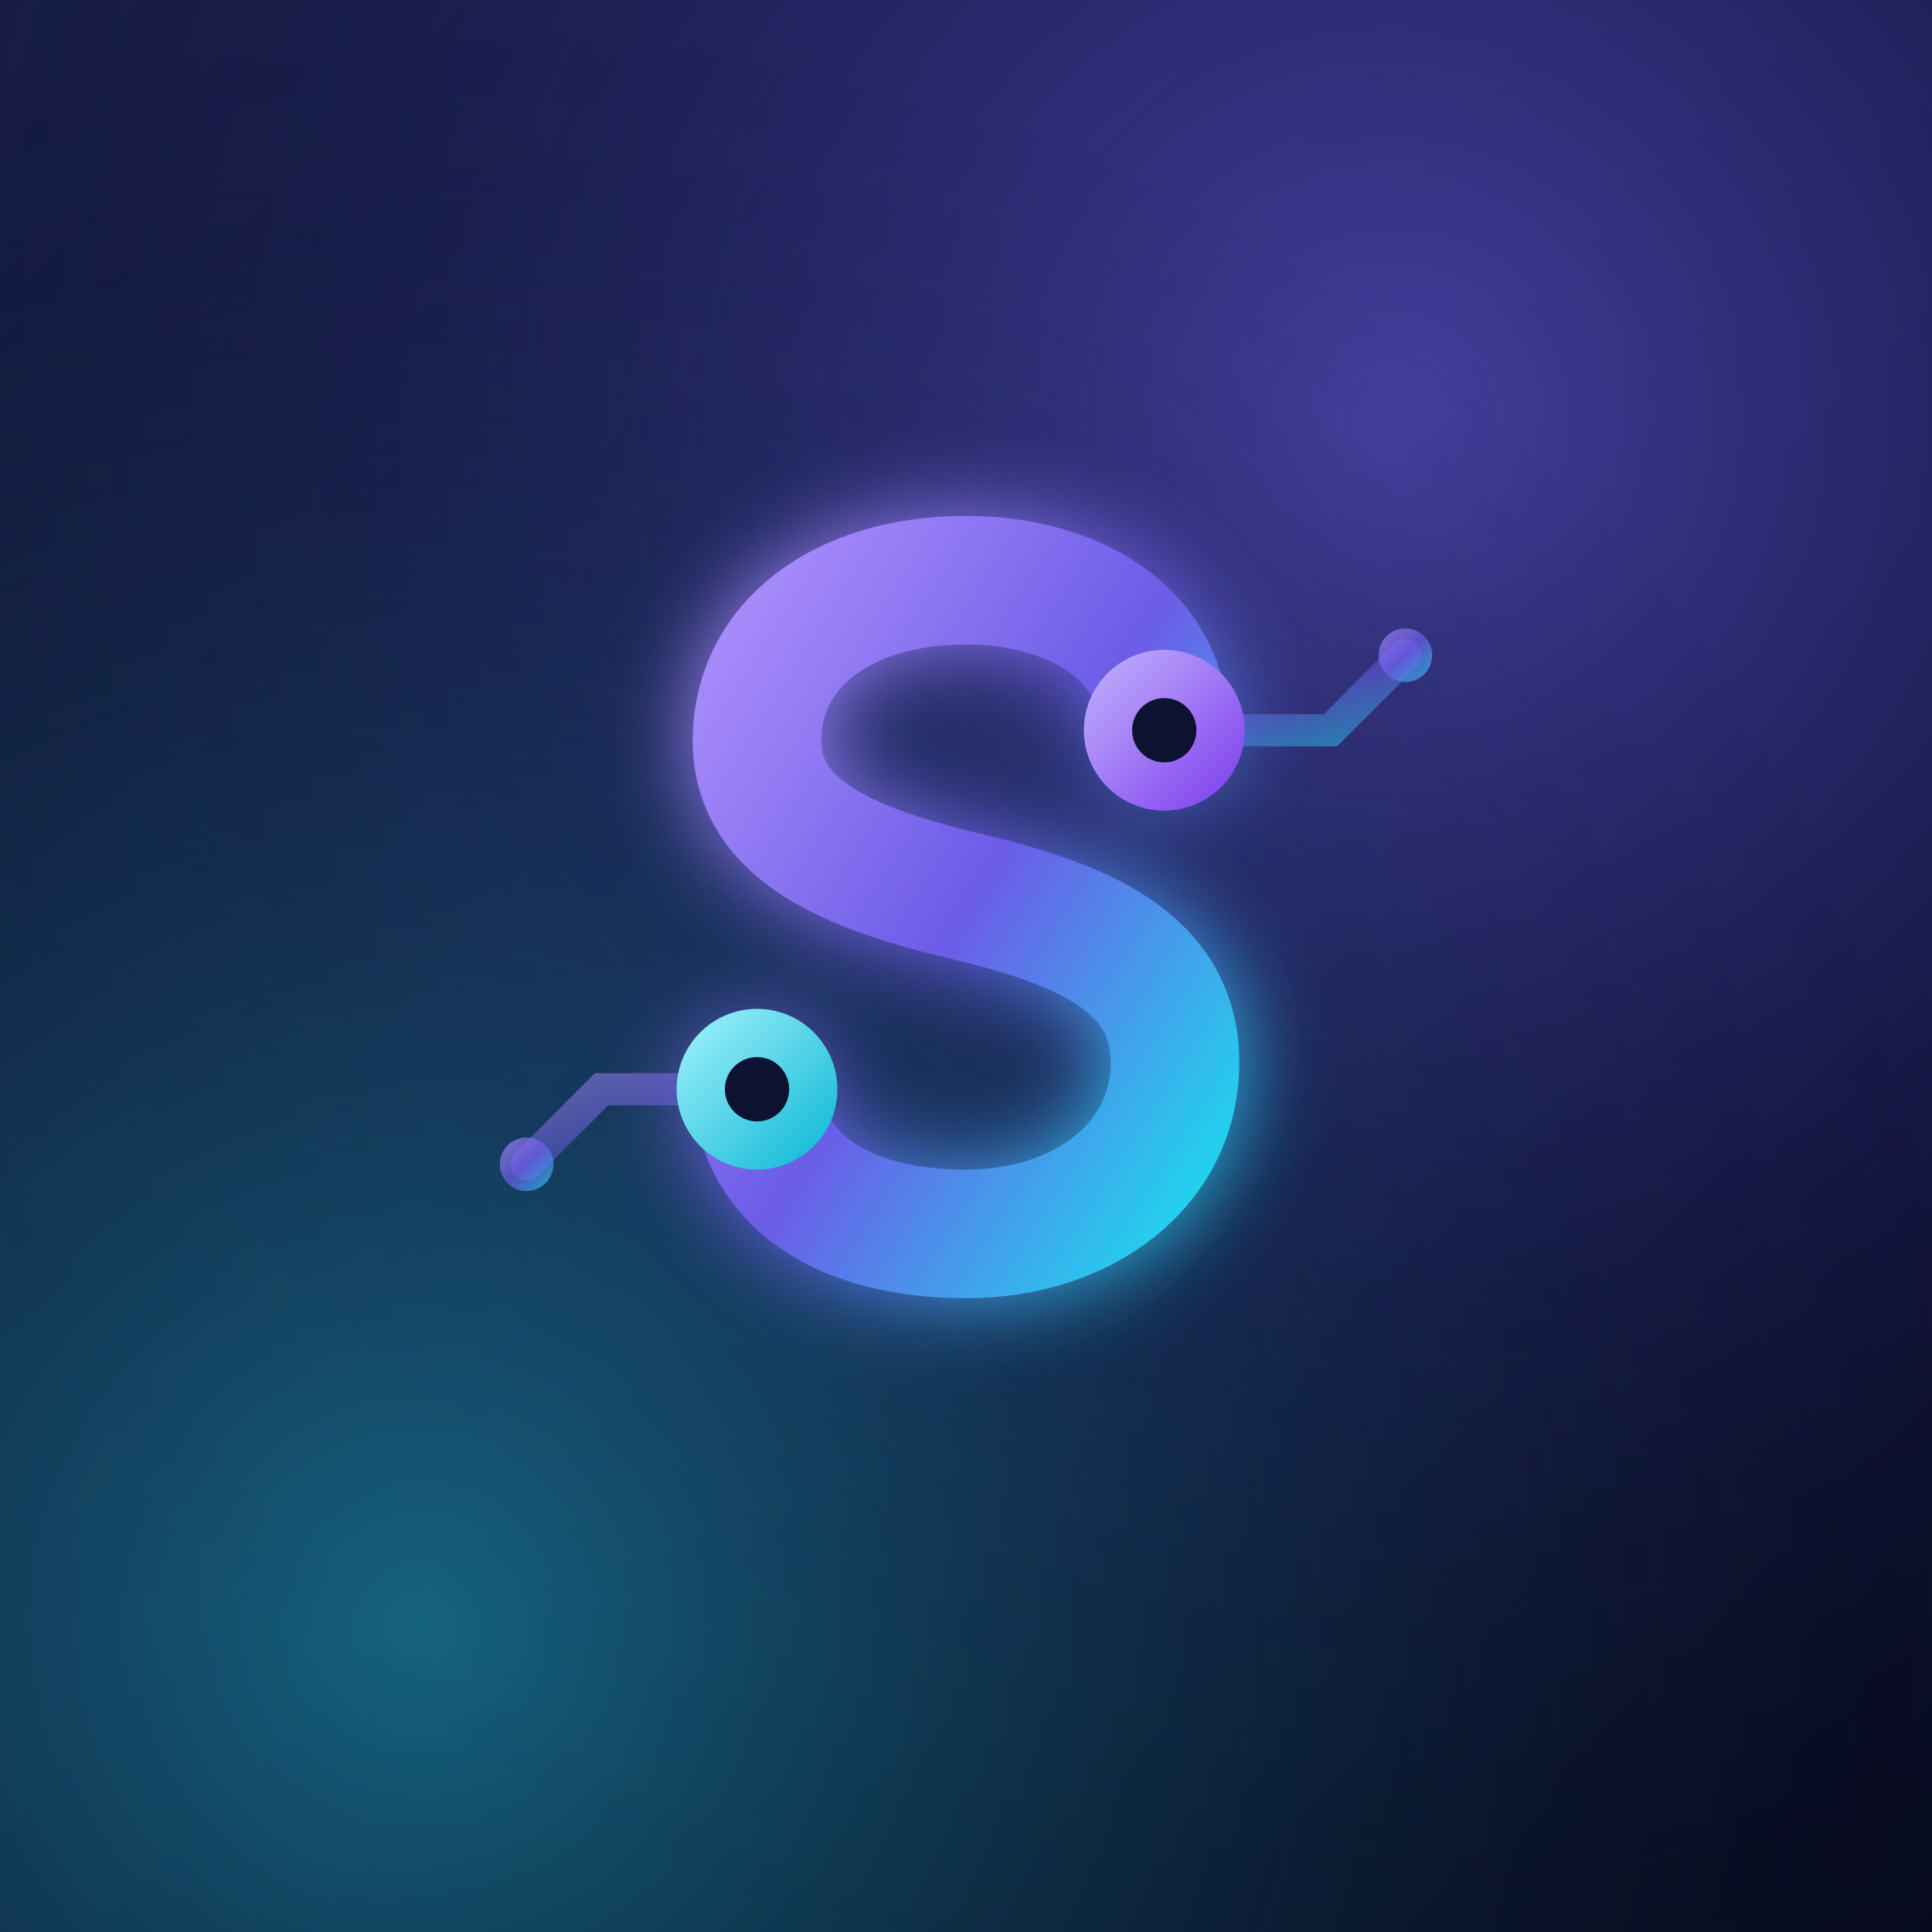
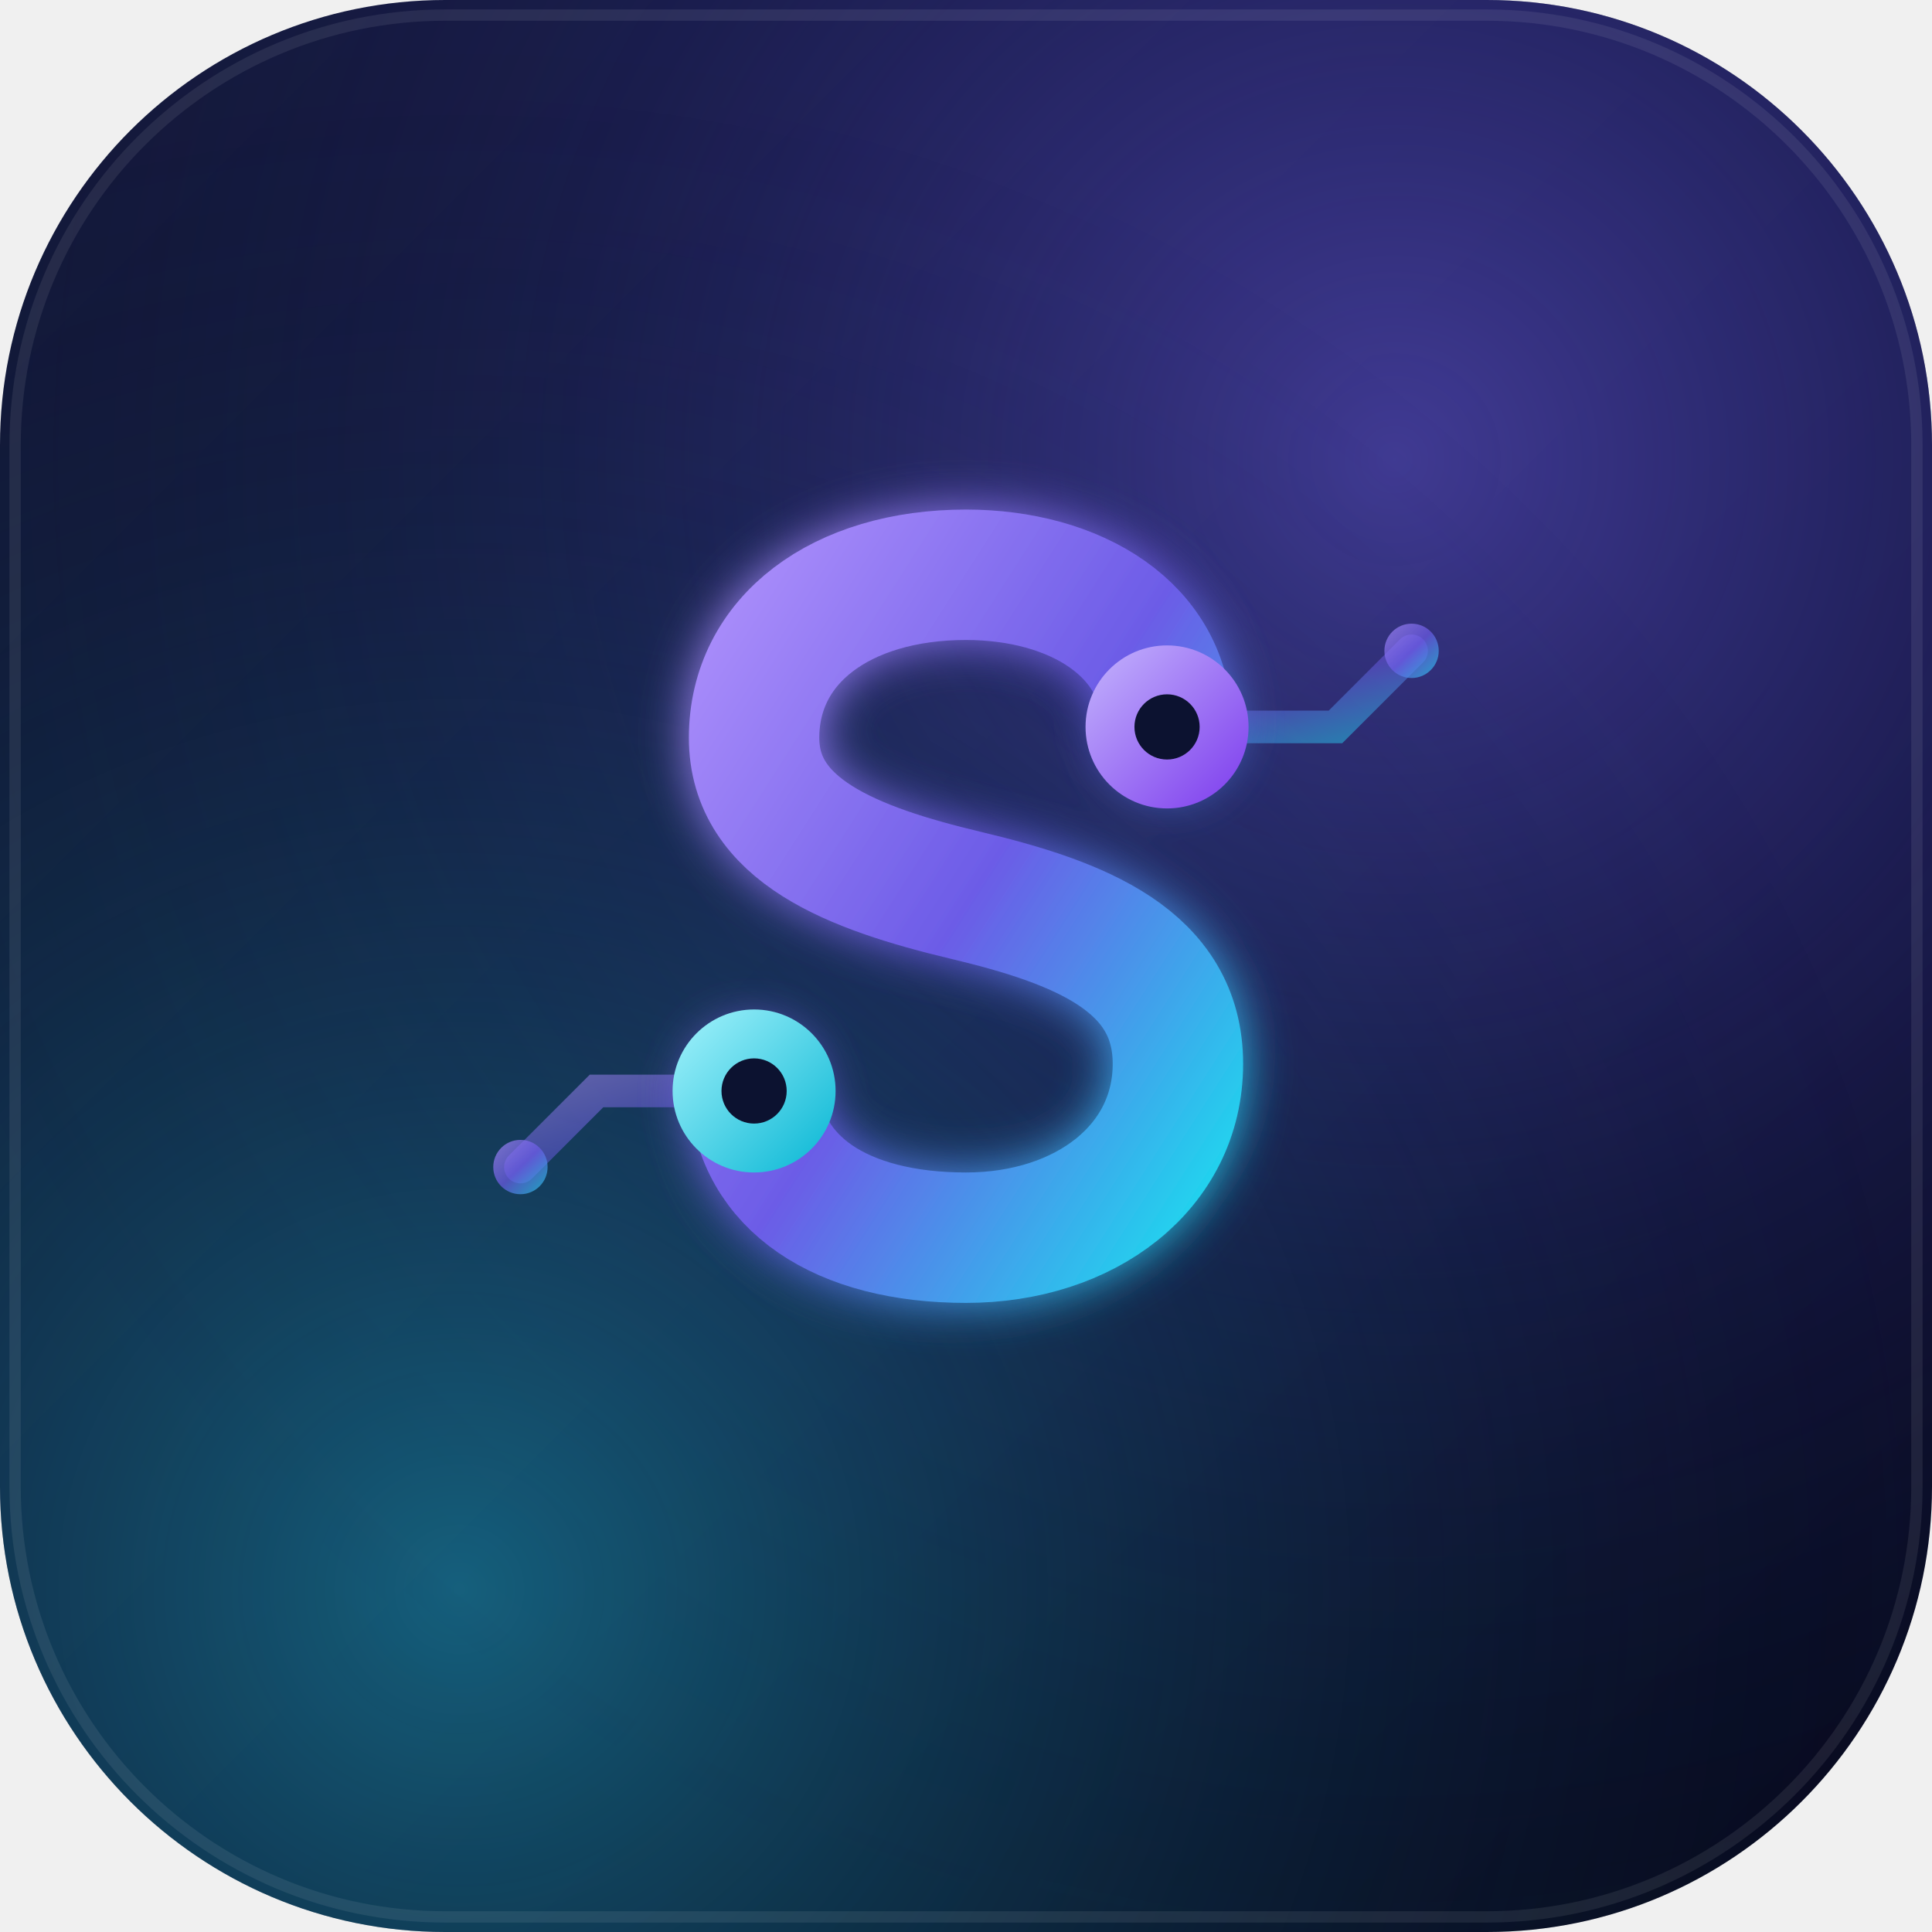
- <svg xmlns="http://www.w3.org/2000/svg" viewBox="0 0 1024 1024" width="1024" height="1024" role="img" aria-label="Semo0o app icon">
+ <svg xmlns="http://www.w3.org/2000/svg" viewBox="0 0 512 512" width="512" height="512" role="img" aria-label="Semo0o app icon">
  <defs>
    <linearGradient id="bgGrad" x1="0" y1="0" x2="1" y2="1">
-       <stop offset="0" stop-color="#161D45" />
+       <stop offset="0" stop-color="#141A3D" />
      <stop offset="0.55" stop-color="#0C1230" />
      <stop offset="1" stop-color="#070A1E" />
    </linearGradient>
-     <radialGradient id="bgGlow" cx="0.72" cy="0.22" r="0.9">
-       <stop offset="0" stop-color="#6C5CE7" stop-opacity="0.6" />
-       <stop offset="0.5" stop-color="#4C3FC0" stop-opacity="0.18" />
+     <radialGradient id="bgGlow" cx="0.72" cy="0.24" r="0.85">
+       <stop offset="0" stop-color="#6C5CE7" stop-opacity="0.55" />
+       <stop offset="0.5" stop-color="#4C3FC0" stop-opacity="0.16" />
      <stop offset="1" stop-color="#000000" stop-opacity="0" />
    </radialGradient>
-     <radialGradient id="bgGlow2" cx="0.22" cy="0.84" r="0.85">
-       <stop offset="0" stop-color="#22D3EE" stop-opacity="0.42" />
+     <radialGradient id="bgGlow2" cx="0.24" cy="0.82" r="0.8">
+       <stop offset="0" stop-color="#22D3EE" stop-opacity="0.4" />
      <stop offset="1" stop-color="#000000" stop-opacity="0" />
    </radialGradient>
    <linearGradient id="semoStroke" x1="0" y1="0" x2="1" y2="1">
      <stop offset="0" stop-color="#A78BFA" />
      <stop offset="0.5" stop-color="#6C5CE7" />
      <stop offset="1" stop-color="#22D3EE" />
    </linearGradient>
    <linearGradient id="semoNodeA" x1="0" y1="0" x2="1" y2="1">
      <stop offset="0" stop-color="#C4B5FD" />
      <stop offset="1" stop-color="#7C3AED" />
    </linearGradient>
    <linearGradient id="semoNodeB" x1="0" y1="0" x2="1" y2="1">
      <stop offset="0" stop-color="#A5F3FC" />
      <stop offset="1" stop-color="#06B6D4" />
    </linearGradient>
    <filter id="softGlow" x="-40%" y="-40%" width="180%" height="180%">
-       <feGaussianBlur stdDeviation="16" result="b" />
+       <feGaussianBlur stdDeviation="9" result="b" />
      <feMerge>
        <feMergeNode in="b" />
        <feMergeNode in="SourceGraphic" />
      </feMerge>
    </filter>
  </defs>
-   <rect x="0" y="0" width="1024" height="1024" fill="url(#bgGrad)" />
-   <rect x="0" y="0" width="1024" height="1024" fill="url(#bgGlow)" />
-   <rect x="0" y="0" width="1024" height="1024" fill="url(#bgGlow2)" />
-   <g transform="translate(512,512) scale(1.42) translate(-256,-256)">
+   <rect x="0" y="0" width="512" height="512" rx="118" fill="url(#bgGrad)" />
+   <rect x="0" y="0" width="512" height="512" rx="118" fill="url(#bgGlow)" />
+   <rect x="0" y="0" width="512" height="512" rx="118" fill="url(#bgGlow2)" />
+   <rect x="4" y="4" width="504" height="504" rx="114" fill="none" stroke="#FFFFFF" stroke-opacity="0.08" stroke-width="3" />
+   <g transform="translate(256,256) scale(0.72) translate(-256,-256)">
    <g stroke="url(#semoStroke)" stroke-width="12" stroke-linecap="round" fill="none" opacity="0.5">
      <path d="M330 168 L392 168 L420 140" />
      <path d="M178 302 L120 302 L92 330" />
    </g>
    <g fill="url(#semoStroke)" opacity="0.7">
      <circle cx="420" cy="140" r="10" />
      <circle cx="92" cy="330" r="10" />
    </g>
-     <path d="M330 168 C 330 132, 296 112, 256 112 C 210 112, 178 136, 178 172              C 178 206, 214 220, 256 230 C 298 240, 334 254, 334 292              C 334 330, 300 356, 256 356 C 210 356, 180 336, 178 302" fill="none" stroke="url(#semoStroke)" stroke-width="48" stroke-linecap="round" stroke-linejoin="round" filter="url(#softGlow)" />
+     <path d="M330 168              C 330 132, 296 112, 256 112              C 210 112, 178 136, 178 172              C 178 206, 214 220, 256 230              C 298 240, 334 254, 334 292              C 334 330, 300 356, 256 356              C 210 356, 180 336, 178 302" fill="none" stroke="url(#semoStroke)" stroke-width="48" stroke-linecap="round" stroke-linejoin="round" filter="url(#softGlow)" />
    <circle cx="330" cy="168" r="30" fill="url(#semoNodeA)" />
    <circle cx="330" cy="168" r="12" fill="#0C1230" />
    <circle cx="178" cy="302" r="30" fill="url(#semoNodeB)" />
    <circle cx="178" cy="302" r="12" fill="#0C1230" />
  </g>
</svg>
